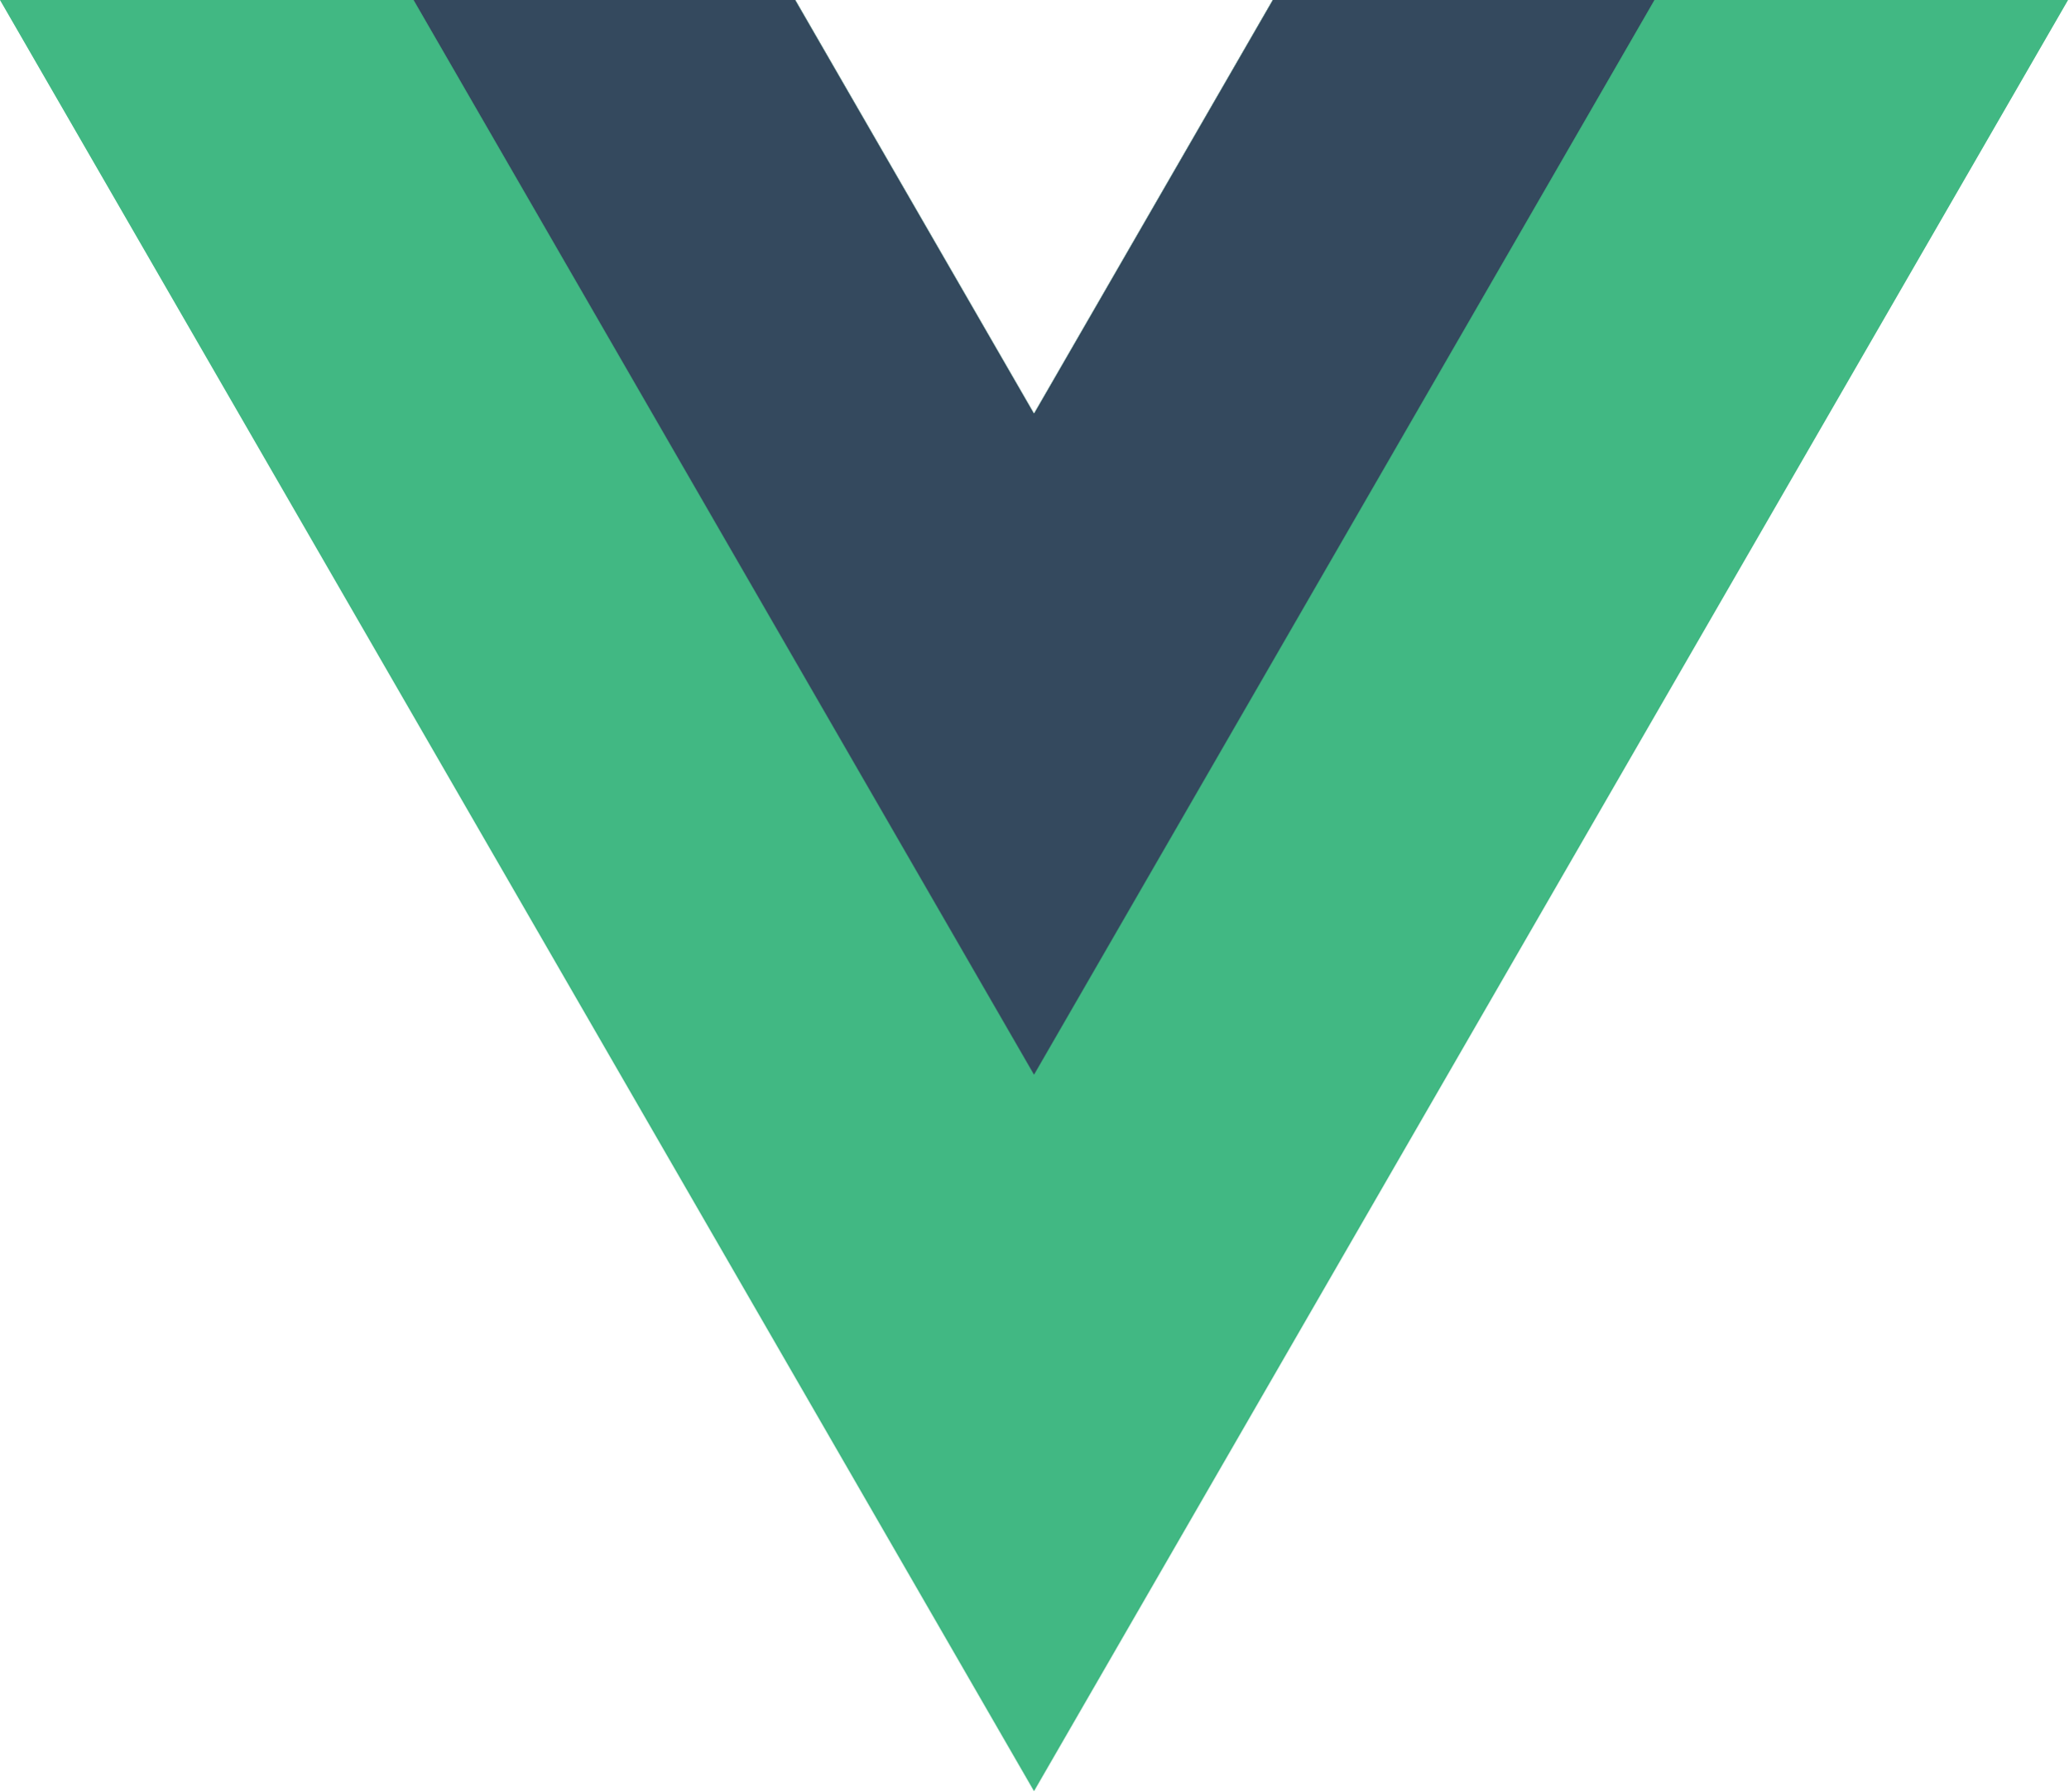
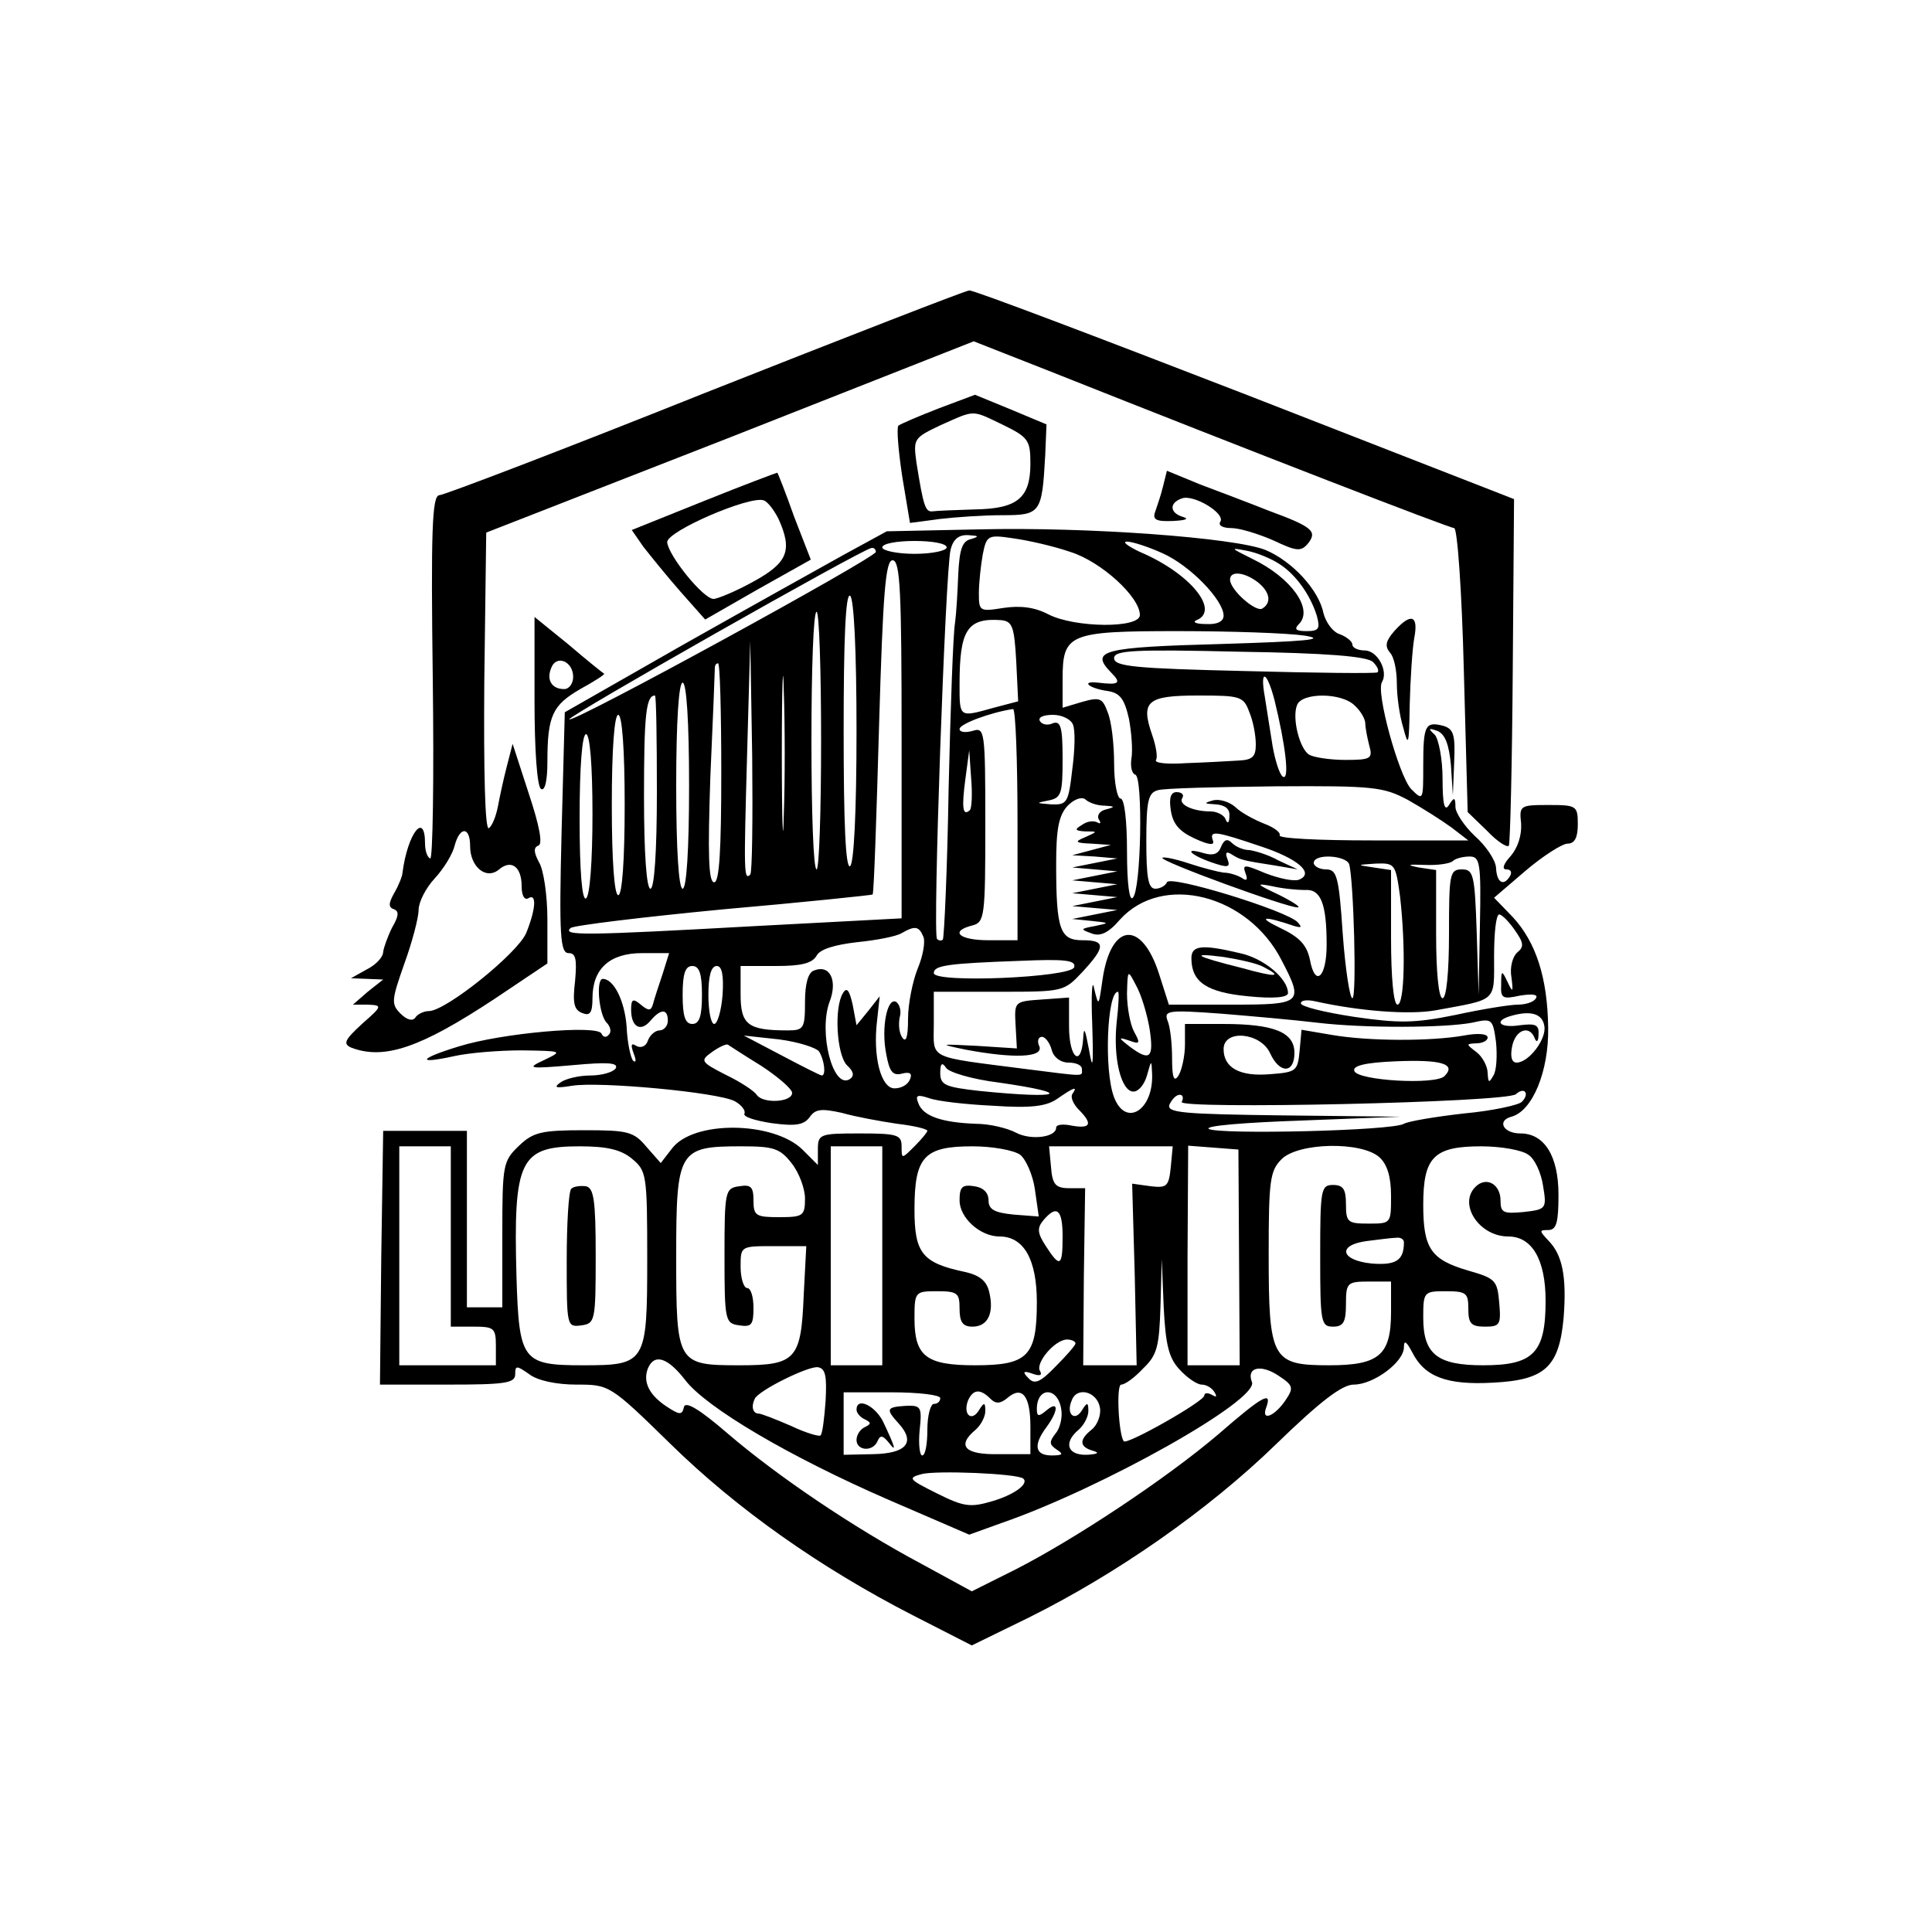
- <svg xmlns="http://www.w3.org/2000/svg" viewBox="0 0 261.76 226.69">
-   <path d="M161.096.001l-30.225 52.351L100.647.001H-.005l130.877 226.688L261.749.001z" fill="#41b883" />
-   <path d="M161.096.001l-30.225 52.351L100.647.001H52.346l78.526 136.01L209.398.001z" fill="#34495e" />
+ <svg xmlns="http://www.w3.org/2000/svg" version="1.0" width="300pt" height="300pt" viewBox="0 0 300 300" preserveAspectRatio="xMidYMid meet">
+   <g transform="translate(0,300) scale(0.1,-0.1)" fill="#000000" stroke="none">
+     <path d="M1095 2390 c-220 -88 -406 -159 -413 -159 -11 -1 -13 -55 -10 -285 2 -156 0 -282 -4 -279 -5 2 -8 13 -8 23 0 51 -27 16 -35 -45 0 -5 -6 -20 -13 -32 -9 -16 -9 -22 0 -25 8 -3 7 -11 -3 -28 -7 -14 -13 -31 -14 -38 0 -8 -11 -20 -25 -27 l-25 -14 25 -1 25 -1 -24 -19 -23 -20 23 0 c23 -1 23 -2 -9 -30 -27 -25 -30 -31 -16 -37 51 -19 107 0 222 76 l82 55 0 68 c0 38 -6 78 -13 89 -8 15 -9 23 -1 26 7 2 2 30 -15 81 l-25 77 -9 -35 c-5 -19 -11 -47 -14 -63 -3 -15 -9 -30 -14 -33 -6 -3 -8 90 -7 227 l3 232 379 148 378 149 117 -46 c327 -130 622 -244 629 -244 5 0 12 -99 15 -220 l6 -221 30 -29 c16 -17 32 -27 34 -23 2 5 5 127 6 273 l2 265 -418 163 c-230 89 -422 162 -428 161 -5 0 -190 -72 -410 -159z m-365 -704 c0 -32 25 -53 45 -36 19 16 35 4 35 -26 0 -14 4 -22 10 -19 14 9 12 -17 -3 -54 -14 -32 -125 -121 -151 -121 -8 0 -18 -5 -21 -10 -4 -6 -13 -4 -23 6 -15 15 -14 21 6 78 12 33 22 71 22 83 0 12 11 34 25 49 14 15 28 38 31 51 8 30 24 30 24 -1z" />
+     <path d="M1458 2366 c-31 -12 -59 -24 -63 -27 -3 -4 0 -39 6 -79 l12 -72 45 6 c25 3 69 6 98 6 60 0 62 3 67 93 l2 48 -55 23 -56 23 -56 -21z m100 -26 c39 -19 42 -24 42 -60 0 -53 -20 -70 -86 -71 -30 -1 -59 -2 -66 -3 -11 -1 -14 7 -25 76 -5 37 -4 38 38 58 54 24 47 24 97 0z" />
+     <path d="M1093 2222 l-112 -45 18 -26 c11 -14 36 -45 57 -69 l39 -44 82 47 82 46 -26 67 c-13 37 -25 67 -26 68 -1 0 -52 -19 -114 -44z m116 -28 c22 -49 14 -68 -39 -97 -27 -15 -56 -27 -62 -27 -16 0 -70 67 -72 88 -1 17 129 73 150 65 6 -2 16 -15 23 -29z" />
+     <path d="M1806 2245 c-3 -13 -9 -30 -12 -39 -5 -13 1 -16 27 -15 19 1 26 3 17 6 -22 6 -23 22 -3 29 18 7 68 -23 60 -36 -4 -6 4 -10 17 -10 13 0 42 -9 65 -19 36 -17 43 -18 54 -5 15 19 7 26 -61 51 -30 12 -78 30 -107 41 l-51 21 -6 -24z" />
+     <path d="M1311 2139 c-36 -20 -149 -83 -250 -140 l-184 -105 -5 -187 c-4 -161 -2 -187 11 -187 11 0 13 -9 10 -43 -4 -34 -2 -45 11 -50 12 -5 16 0 16 23 0 46 27 70 77 70 l42 0 -10 -32 c-6 -18 -13 -39 -15 -47 -3 -11 -7 -11 -19 -1 -12 10 -15 9 -15 -8 0 -27 15 -35 30 -17 16 19 27 19 27 0 0 -8 -6 -15 -13 -15 -6 0 -15 -7 -18 -16 -3 -9 -11 -12 -18 -8 -8 5 -9 2 -4 -12 4 -10 4 -15 -1 -11 -4 5 -9 29 -10 53 -3 40 -20 74 -37 74 -11 0 -6 -56 6 -68 6 -6 8 -15 3 -19 -4 -5 -9 -3 -11 2 -6 14 -155 1 -222 -20 -62 -19 -66 -28 -7 -15 22 5 69 9 105 9 64 -1 64 -1 35 -15 -28 -13 -25 -14 44 -8 54 5 72 4 67 -5 -4 -6 -22 -11 -39 -11 -18 0 -39 -5 -47 -11 -11 -8 -7 -9 18 -5 42 7 227 -10 253 -24 11 -6 17 -15 15 -19 -3 -5 16 -11 42 -15 37 -5 50 -3 59 9 9 13 18 14 50 7 21 -6 59 -13 86 -17 26 -3 47 -8 47 -11 0 -2 -9 -13 -20 -24 -20 -20 -20 -20 -20 0 0 18 -7 20 -65 20 -62 0 -65 -1 -65 -25 l0 -24 -24 24 c-45 44 -170 46 -203 1 l-17 -22 -22 25 c-20 24 -29 26 -97 26 -66 0 -79 -3 -101 -24 -25 -24 -26 -29 -26 -138 l0 -113 -27 0 -28 0 0 137 0 137 -65 0 -65 0 -3 -197 -2 -197 105 0 c88 0 105 2 105 16 0 14 2 14 22 0 13 -10 43 -16 73 -16 51 0 52 0 146 -92 103 -101 232 -192 376 -266 l92 -47 88 43 c137 68 279 167 384 269 69 67 103 93 121 93 31 0 78 35 78 58 0 12 4 9 13 -8 19 -38 54 -51 125 -47 81 4 103 24 110 101 5 64 -2 98 -24 120 -14 15 -14 16 0 16 13 0 16 12 16 55 0 60 -22 95 -59 95 -27 0 -37 20 -14 26 33 9 58 71 57 138 -1 78 -19 133 -55 172 l-29 30 49 42 c27 23 57 42 65 42 11 0 16 9 16 30 0 29 -2 30 -46 30 -44 0 -45 -1 -42 -29 1 -18 -5 -37 -16 -50 -12 -13 -14 -21 -7 -21 7 0 9 -4 6 -10 -10 -17 -21 -11 -22 13 -1 12 -16 34 -33 49 -16 15 -30 36 -30 45 0 15 -2 16 -10 3 -7 -11 -10 1 -10 41 0 30 -6 61 -12 68 -11 10 -10 11 4 6 12 -5 18 -21 21 -53 l3 -47 2 51 c2 44 -1 52 -17 57 -28 7 -31 1 -31 -62 0 -54 0 -55 -19 -36 -19 21 -55 151 -45 166 10 17 -7 49 -27 49 -10 0 -19 4 -19 9 0 5 -9 12 -19 16 -11 3 -22 18 -26 33 -7 36 -49 81 -90 98 -47 19 -275 36 -444 32 l-144 -3 -66 -36z m197 24 c-14 -3 -18 -16 -20 -54 -1 -27 -3 -61 -5 -76 -3 -16 -7 -131 -10 -258 -2 -126 -7 -232 -9 -234 -2 -2 -6 -2 -9 1 -7 7 13 572 21 604 4 17 13 24 28 23 16 -1 17 -2 4 -6z m154 -20 c48 -15 108 -70 108 -98 0 -21 -101 -20 -142 1 -21 11 -43 14 -70 10 -37 -6 -38 -5 -38 23 0 16 3 43 6 60 6 30 8 31 48 25 22 -3 62 -12 88 -21z m-192 7 c0 -5 -22 -10 -50 -10 -27 0 -50 5 -50 10 0 6 23 10 50 10 28 0 50 -4 50 -10z m335 -9 c43 -19 95 -73 95 -97 0 -9 -10 -14 -27 -13 -16 0 -22 3 -15 6 37 15 -10 73 -88 106 -19 9 -28 16 -20 16 8 0 33 -8 55 -18z m-445 2 c0 -9 -470 -266 -476 -260 -4 4 456 265 469 266 4 1 7 -2 7 -6z m627 -19 c25 -16 48 -48 58 -81 5 -19 3 -23 -16 -23 -17 0 -20 3 -12 11 23 23 -12 72 -72 101 -34 17 -36 18 -10 13 17 -3 40 -13 52 -21z m-587 -272 l0 -278 -227 -12 c-270 -15 -300 -15 -287 -3 5 4 112 17 237 29 126 11 230 22 232 23 2 2 6 120 10 262 6 206 10 257 21 257 12 0 14 -50 14 -278z m553 244 c19 -15 22 -32 7 -41 -10 -6 -50 29 -50 45 0 14 22 12 43 -4z m-623 -231 c0 -125 -4 -206 -10 -210 -7 -4 -10 68 -10 210 0 142 3 214 10 210 6 -4 10 -85 10 -210z m-55 -15 c0 -110 -3 -200 -7 -200 -5 0 -8 90 -8 200 0 110 3 200 8 200 4 0 7 -90 7 -200z m303 123 l3 -62 -38 -10 c-54 -15 -53 -16 -53 37 0 84 12 103 65 99 17 -2 20 -10 23 -64z m-361 -240 c-1 -54 -3 -10 -3 97 0 107 2 151 3 98 2 -54 2 -142 0 -195z m809 280 c36 -6 1 -9 -130 -13 -184 -5 -204 -10 -171 -44 17 -17 13 -20 -20 -16 -28 3 -14 -9 15 -13 19 -3 26 -12 33 -43 4 -21 6 -49 4 -61 -2 -12 0 -24 6 -26 12 -4 9 -179 -4 -191 -5 -6 -9 20 -9 72 0 48 -4 82 -10 82 -5 0 -10 24 -10 54 0 30 -4 66 -10 80 -8 22 -12 24 -40 16 l-30 -9 0 44 c0 71 9 75 179 75 82 0 170 -3 197 -7z m-861 -371 c-10 -10 -10 4 -5 183 l5 180 3 -179 c1 -98 0 -181 -3 -184z m967 330 c6 -6 10 -13 7 -16 -2 -2 -95 -1 -206 2 -170 4 -203 7 -203 20 0 12 28 14 195 10 133 -2 198 -7 207 -16z m-1012 -172 c0 -120 -3 -170 -11 -170 -9 0 -10 44 -6 163 4 89 7 165 7 170 0 4 2 7 5 7 3 0 5 -76 5 -170z m859 113 c17 -69 24 -126 13 -119 -5 3 -12 25 -16 48 -4 24 -9 58 -12 76 -8 44 3 41 15 -5z m-909 -133 c0 -100 -4 -160 -10 -160 -6 0 -10 60 -10 160 0 100 4 160 10 160 6 0 10 -60 10 -160z m-50 -10 c0 -93 -4 -150 -10 -150 -6 0 -10 54 -10 143 0 126 3 157 17 157 2 0 3 -67 3 -150z m920 124 c6 -14 10 -36 10 -50 0 -19 -5 -24 -27 -25 -16 -1 -52 -3 -81 -4 -29 -2 -50 0 -47 5 3 4 0 22 -6 39 -18 52 -8 61 71 61 66 0 71 -1 80 -26z m164 10 c9 -8 16 -21 16 -27 0 -7 3 -22 6 -34 6 -21 3 -23 -37 -23 -24 0 -49 4 -56 8 -15 9 -27 57 -19 77 7 20 70 20 90 -1z m-524 -184 l0 -180 -45 0 c-46 0 -61 14 -25 23 19 5 20 14 20 157 0 147 -1 151 -20 145 -11 -3 -20 -2 -20 3 0 8 49 26 83 31 4 1 7 -80 7 -179z m-610 30 c0 -87 -4 -140 -10 -140 -6 0 -10 53 -10 140 0 87 4 140 10 140 6 0 10 -53 10 -140z m696 125 c4 -9 3 -40 -1 -70 -6 -52 -8 -55 -33 -54 -24 2 -24 2 -4 6 20 4 22 10 22 65 0 49 -3 59 -15 55 -8 -4 -17 -2 -20 3 -4 6 5 10 20 10 14 0 28 -7 31 -15z m-746 -139 c0 -73 -4 -127 -10 -131 -6 -4 -10 40 -10 124 0 81 4 131 10 131 6 0 10 -48 10 -124z m586 6 c-11 -10 -13 3 -7 48 l6 45 3 -44 c2 -23 1 -46 -2 -49z m680 16 c23 -13 53 -32 68 -43 l26 -20 -149 0 c-82 0 -147 3 -144 8 2 4 -8 12 -24 18 -15 6 -36 17 -45 26 -9 8 -25 13 -35 10 -14 -4 -14 -5 5 -6 14 -1 22 -7 21 -18 0 -11 -3 -13 -6 -5 -2 6 -13 12 -23 12 -28 0 -51 11 -44 21 3 5 -1 9 -9 9 -9 0 -12 -9 -9 -28 3 -21 13 -33 37 -44 24 -11 32 -11 28 -2 -5 15 6 13 74 -10 58 -19 85 -42 60 -52 -8 -3 -31 2 -52 10 -33 14 -36 14 -31 0 4 -10 2 -13 -6 -7 -7 4 -19 8 -28 8 -8 1 -32 7 -53 14 -21 7 -40 11 -42 9 -5 -5 195 -78 210 -77 6 0 -8 9 -30 20 -34 16 -36 18 -10 13 17 -4 40 -6 51 -6 25 2 34 -21 34 -85 0 -51 -18 -67 -26 -23 -5 23 -16 35 -48 50 -35 17 -23 18 24 2 11 -3 12 -2 5 6 -17 18 -199 74 -203 62 -2 -5 -10 -10 -18 -10 -11 0 -14 17 -14 74 0 63 3 75 18 79 9 3 91 5 182 6 154 1 168 -1 206 -21z m-471 -9 c17 -1 17 -2 2 -6 -9 -2 -14 -9 -11 -15 4 -6 3 -8 -2 -5 -6 3 -16 2 -24 -4 -12 -7 -11 -9 5 -10 20 0 20 0 0 -9 -17 -7 -16 -9 10 -10 l30 -2 -30 -8 -30 -8 35 -2 35 -3 -35 -7 -35 -7 35 -3 35 -3 -35 -7 -35 -7 35 -3 35 -3 -35 -7 -35 -7 35 -3 35 -3 -35 -7 -35 -7 35 -3 35 -3 -35 -7 -35 -7 30 -3 c28 -3 29 -3 5 -8 -22 -4 -23 -5 -6 -11 14 -6 27 0 45 21 66 73 199 39 251 -63 35 -67 32 -69 -77 -69 l-98 0 -15 47 c-27 85 -75 81 -88 -8 -6 -42 -6 -43 -13 -14 -3 17 -5 -8 -3 -55 2 -65 1 -75 -5 -40 -6 32 -8 37 -9 18 -3 -47 -22 -31 -22 18 l0 45 -42 -3 c-43 -3 -43 -3 -41 -40 l2 -36 -62 4 c-59 3 -60 3 -17 -6 75 -14 120 -12 114 5 -4 8 -2 15 4 15 5 0 12 -9 15 -20 3 -12 14 -20 26 -20 12 0 21 -4 21 -10 0 -12 8 -12 -87 0 -155 20 -143 14 -143 70 l0 50 101 0 c100 0 101 0 130 31 36 39 36 49 0 49 -35 0 -41 16 -41 118 0 55 4 76 18 91 10 10 21 14 27 10 5 -5 18 -10 30 -10z m380 -91 c7 -25 12 -208 5 -208 -4 0 -11 45 -15 100 -6 89 -9 100 -26 100 -10 0 -19 5 -19 10 0 15 50 12 55 -2z m203 -95 l-2 -108 -3 98 c-3 89 -5 97 -23 97 -19 0 -20 -7 -20 -100 0 -60 -4 -100 -10 -100 -6 0 -10 40 -10 99 l0 100 -27 4 c-20 4 -17 5 9 4 20 -1 40 2 44 6 4 4 16 7 26 7 16 0 18 -9 16 -107z m-124 45 c9 -80 7 -168 -4 -168 -6 0 -10 41 -10 104 l0 105 -27 4 c-27 4 -27 4 3 6 30 1 31 0 38 -51z m178 -52 c14 -20 15 -26 4 -35 -7 -6 -12 -23 -9 -39 3 -23 2 -24 -6 -7 -9 19 -10 19 -10 -4 -1 -21 2 -23 29 -17 19 3 29 2 25 -4 -3 -6 -16 -10 -28 -10 -12 0 -56 -7 -97 -16 -64 -13 -88 -13 -157 -3 -46 7 -83 16 -83 21 0 5 10 6 23 3 68 -15 144 -21 185 -14 98 18 92 12 92 84 0 36 3 65 8 65 4 0 15 -11 24 -24z m-918 -11 c3 -8 -1 -30 -9 -49 -8 -20 -15 -55 -15 -78 0 -28 -3 -38 -9 -29 -5 7 -6 21 -4 31 3 10 0 20 -5 24 -14 9 -24 -39 -16 -80 5 -28 10 -35 25 -31 12 3 16 0 12 -9 -3 -8 -13 -14 -24 -14 -21 0 -34 49 -27 106 l4 37 -18 -23 -18 -22 -6 32 c-5 22 -9 28 -15 18 -14 -22 -10 -95 6 -112 11 -10 12 -17 4 -22 -26 -15 -48 73 -31 120 13 33 1 59 -24 49 -9 -3 -14 -20 -14 -49 0 -41 -2 -44 -27 -44 -62 0 -73 9 -73 56 l0 44 55 0 c39 0 56 4 63 16 5 10 28 17 63 21 30 3 61 9 69 14 21 12 27 11 34 -6z m234 -47 c-6 -16 -218 -25 -218 -9 0 12 22 15 134 19 70 3 87 1 84 -10z m-578 -43 c0 -33 -4 -45 -15 -45 -11 0 -15 12 -15 45 0 33 4 45 15 45 11 0 15 -12 15 -45z m32 0 c-2 -25 -8 -45 -13 -45 -5 0 -9 20 -9 45 0 29 4 45 13 45 8 0 11 -14 9 -45z m663 -52 c7 -46 1 -52 -31 -28 -18 14 -18 15 0 9 16 -6 17 -4 7 14 -6 11 -11 38 -11 59 1 38 1 38 14 13 8 -14 17 -44 21 -67z m-51 10 c-6 -56 7 -108 26 -108 8 0 17 11 21 25 7 25 7 25 8 2 2 -56 -41 -83 -59 -36 -16 41 -11 164 6 164 2 0 1 -21 -2 -47z m311 -1 c75 -9 200 -8 241 0 31 7 32 6 37 -30 2 -20 1 -44 -4 -52 -7 -12 -8 -12 -9 4 0 10 -8 25 -17 32 -17 13 -17 13 0 14 9 0 17 4 17 9 0 6 -16 7 -37 3 -51 -9 -147 -9 -205 1 l-47 8 -3 -33 c-3 -31 -5 -33 -46 -36 -47 -4 -72 10 -72 39 0 31 57 26 72 -6 15 -33 38 -32 38 0 0 32 -31 45 -111 45 l-59 0 0 -32 c0 -18 -5 -40 -10 -48 -7 -11 -10 -4 -10 27 0 23 -3 49 -7 58 -6 16 1 17 83 11 49 -4 116 -10 149 -14z m353 -5 c4 -20 -24 -57 -43 -57 -8 0 -10 10 -7 25 5 26 27 34 35 13 3 -8 6 -5 6 6 1 15 -5 17 -29 14 -32 -5 -42 7 -12 15 29 8 47 3 50 -16z m-1126 -40 c8 -13 11 -37 4 -37 -2 0 -30 14 -62 31 l-59 31 55 -6 c30 -4 58 -13 62 -19z m-90 -22 c26 -17 48 -36 48 -42 0 -15 -46 -17 -55 -3 -4 6 -25 20 -48 31 -39 20 -40 22 -22 35 11 8 22 13 25 12 3 -2 26 -17 52 -33z m1061 -16 c-14 -14 -135 -7 -140 8 -3 8 16 13 64 15 71 3 95 -4 76 -23z m-692 -10 c119 -17 98 -26 -30 -13 -53 6 -61 9 -61 28 0 15 3 17 9 8 4 -7 41 -18 82 -23z m114 -18 c-3 -5 2 -16 10 -24 22 -22 19 -30 -10 -25 -14 3 -25 2 -25 -3 0 -15 -39 -20 -62 -8 -13 7 -41 14 -63 14 -53 2 -82 12 -89 32 -5 12 -2 14 16 8 13 -5 58 -10 100 -12 59 -4 83 -1 100 11 26 18 32 20 23 7z m698 -12 c-5 -5 -46 -14 -90 -18 -44 -5 -86 -12 -93 -16 -18 -11 -288 -17 -303 -8 -7 5 58 10 143 13 l155 6 -182 2 c-157 2 -182 4 -177 17 4 8 10 15 16 15 5 0 6 -5 3 -11 -8 -12 505 -1 519 12 13 12 22 1 9 -12z m-1663 -209 l0 -140 35 0 c32 0 35 -2 35 -30 l0 -30 -75 0 -75 0 0 170 0 170 40 0 40 0 0 -140z m281 121 c23 -19 24 -24 24 -156 0 -162 -2 -165 -100 -165 -94 0 -99 7 -103 137 -5 182 5 203 98 203 42 0 64 -5 81 -19z m248 -7 c12 -15 21 -40 21 -55 0 -27 -3 -29 -40 -29 -36 0 -40 2 -40 26 0 21 -4 25 -22 22 -22 -3 -23 -7 -23 -108 0 -101 1 -105 23 -108 19 -3 22 1 22 27 0 17 -4 31 -10 31 -5 0 -10 15 -10 33 0 32 0 32 51 32 l51 0 -4 -76 c-4 -100 -12 -109 -99 -109 -98 0 -99 2 -99 170 0 164 4 170 101 170 50 0 60 -3 78 -26z m141 -144 l0 -170 -40 0 -40 0 0 170 0 170 40 0 40 0 0 -170z m214 157 c9 -7 20 -32 23 -54 l6 -42 -39 3 c-30 3 -39 8 -39 22 0 12 -8 20 -22 22 -19 3 -23 -1 -23 -22 0 -27 32 -56 62 -56 38 0 58 -36 58 -102 0 -84 -14 -98 -96 -98 -76 0 -94 14 -94 73 0 41 1 42 35 42 32 0 35 -3 35 -27 0 -21 5 -28 20 -28 24 0 34 21 26 54 -4 17 -15 26 -38 31 -66 14 -78 29 -78 97 0 82 15 98 90 98 31 0 64 -6 74 -13z m234 -19 c-3 -30 -6 -33 -31 -30 l-29 4 4 -141 3 -141 -42 0 -41 0 1 138 2 137 -25 0 c-21 0 -26 6 -28 33 l-3 32 96 0 96 0 -3 -32z m106 -140 l1 -168 -41 0 -40 0 0 170 1 171 39 -3 39 -3 1 -167z m218 155 c12 -11 18 -30 18 -60 0 -43 0 -43 -35 -43 -32 0 -35 2 -35 30 0 23 -4 30 -20 30 -19 0 -20 -7 -20 -110 0 -103 1 -110 20 -110 16 0 20 7 20 35 0 33 2 35 35 35 l35 0 0 -47 c0 -67 -18 -83 -96 -83 -89 0 -94 9 -94 172 0 115 2 130 20 148 26 26 124 28 152 3z m231 4 c10 -6 20 -28 23 -48 6 -36 5 -37 -30 -41 -32 -3 -36 -1 -36 18 0 25 -22 38 -39 21 -27 -27 6 -77 51 -77 37 0 58 -36 58 -100 0 -81 -19 -100 -97 -100 -71 0 -93 17 -93 74 0 40 1 41 35 41 32 0 35 -3 35 -27 0 -23 4 -28 26 -28 23 0 25 3 22 37 -3 35 -6 38 -48 50 -58 17 -70 34 -70 102 0 74 16 91 90 91 31 0 64 -6 73 -13z m-723 -127 c0 -47 -4 -49 -26 -15 -13 20 -14 28 -4 40 21 25 30 17 30 -25z m530 -9 c0 -28 -12 -36 -50 -33 -49 5 -54 29 -7 35 17 2 38 5 45 5 6 1 12 -2 12 -7z m-348 -198 c12 -13 27 -23 34 -23 7 0 16 -5 20 -12 4 -7 3 -8 -4 -4 -7 4 -12 3 -12 -1 0 -9 -120 -77 -125 -71 -8 10 -12 88 -4 88 6 0 21 11 34 25 22 21 25 34 27 97 l2 73 3 -75 c3 -59 8 -79 25 -97z m-162 41 c0 -3 -14 -19 -31 -36 -24 -25 -33 -28 -42 -18 -10 10 -8 12 6 7 11 -4 16 -3 12 4 -8 12 23 49 42 49 7 0 13 -3 13 -6z m-606 -57 c33 -43 162 -119 316 -186 l125 -54 50 18 c156 54 400 191 389 219 -9 23 14 28 41 10 23 -15 24 -19 12 -37 -17 -26 -39 -35 -31 -13 10 27 -5 19 -74 -41 -81 -69 -223 -163 -315 -210 l-68 -34 -77 42 c-107 57 -225 137 -302 203 -44 38 -66 51 -68 41 -3 -13 -7 -12 -27 1 -27 18 -37 38 -29 59 10 24 31 17 58 -18z m218 -32 c-2 -28 -5 -52 -8 -54 -2 -2 -23 4 -46 15 -23 10 -46 19 -50 19 -9 0 -12 11 -6 23 6 13 83 51 98 49 12 -2 14 -14 12 -52z m178 4 c0 -5 -4 -9 -10 -9 -5 0 -10 -18 -10 -40 0 -22 -3 -40 -8 -40 -4 0 -6 18 -4 39 4 37 2 39 -22 38 -30 -2 -31 -5 -10 -28 26 -29 11 -46 -40 -47 l-46 -1 0 48 0 49 75 0 c41 0 75 -4 75 -9z m78 -1 c8 -8 15 -8 26 1 23 20 36 4 36 -44 l0 -43 -50 0 c-52 -1 -65 13 -35 38 8 7 15 20 15 29 0 14 -2 14 -10 1 -11 -18 -25 -7 -17 15 8 18 19 19 35 3z m110 -17 c2 -12 -2 -29 -9 -37 -10 -13 -10 -17 2 -25 11 -7 9 -9 -8 -9 -26 0 -29 16 -8 44 19 26 19 42 0 26 -12 -10 -15 -10 -15 2 0 35 33 35 38 -1z m60 3 c2 -11 -4 -27 -13 -34 -20 -16 -19 -27 3 -33 10 -3 6 -5 -10 -6 -31 -1 -37 19 -13 39 8 7 15 20 15 29 0 14 -2 14 -10 1 -11 -18 -25 -6 -16 15 8 23 40 14 44 -11z m-119 -110 c9 -8 -14 -25 -48 -35 -34 -10 -44 -9 -86 12 -44 22 -46 24 -24 30 22 6 149 1 158 -7z" />
+     <path d="M1896 1685 c-4 -11 -12 -14 -26 -10 -33 10 -23 -2 11 -14 26 -9 30 -8 25 5 -4 10 -2 13 7 7 13 -8 15 -9 67 -17 l35 -6 -30 14 c-16 9 -37 15 -45 16 -9 0 -21 5 -27 11 -7 7 -12 6 -17 -6z" />
+     <path d="M1850 1512 c0 -37 24 -53 88 -59 39 -4 62 -2 62 5 0 22 -37 54 -75 62 -59 14 -75 12 -75 -8z m113 -14 c29 -15 19 -16 -35 -1 -72 18 -82 24 -28 17 25 -4 53 -10 63 -16z" />
+     <path d="M887 1154 c-4 -4 -7 -54 -7 -111 0 -103 0 -104 23 -101 21 3 22 7 22 108 0 87 -3 105 -15 108 -9 1 -19 0 -23 -4z" />
+     <path d="M1330 811 c0 -5 6 -12 13 -15 10 -5 10 -7 0 -12 -7 -3 -13 -12 -13 -20 0 -17 26 -19 33 -1 4 9 8 8 17 -3 13 -17 10 -7 -9 33 -13 25 -41 38 -41 18z" />
+     <path d="M830 1912 c0 -77 4 -133 10 -137 6 -4 10 12 10 42 0 72 8 88 51 113 22 12 39 23 37 24 -2 1 -27 21 -55 45 l-53 43 0 -130z m60 37 c0 -10 -6 -19 -14 -19 -19 0 -28 14 -20 33 8 21 34 10 34 -14z" />
+     <path d="M2165 2020 c-13 -15 -15 -23 -7 -33 7 -7 11 -29 11 -48 0 -19 4 -50 10 -69 8 -31 9 -27 10 36 1 39 4 86 7 103 7 36 -5 40 -31 11z" />
+   </g>
</svg>
